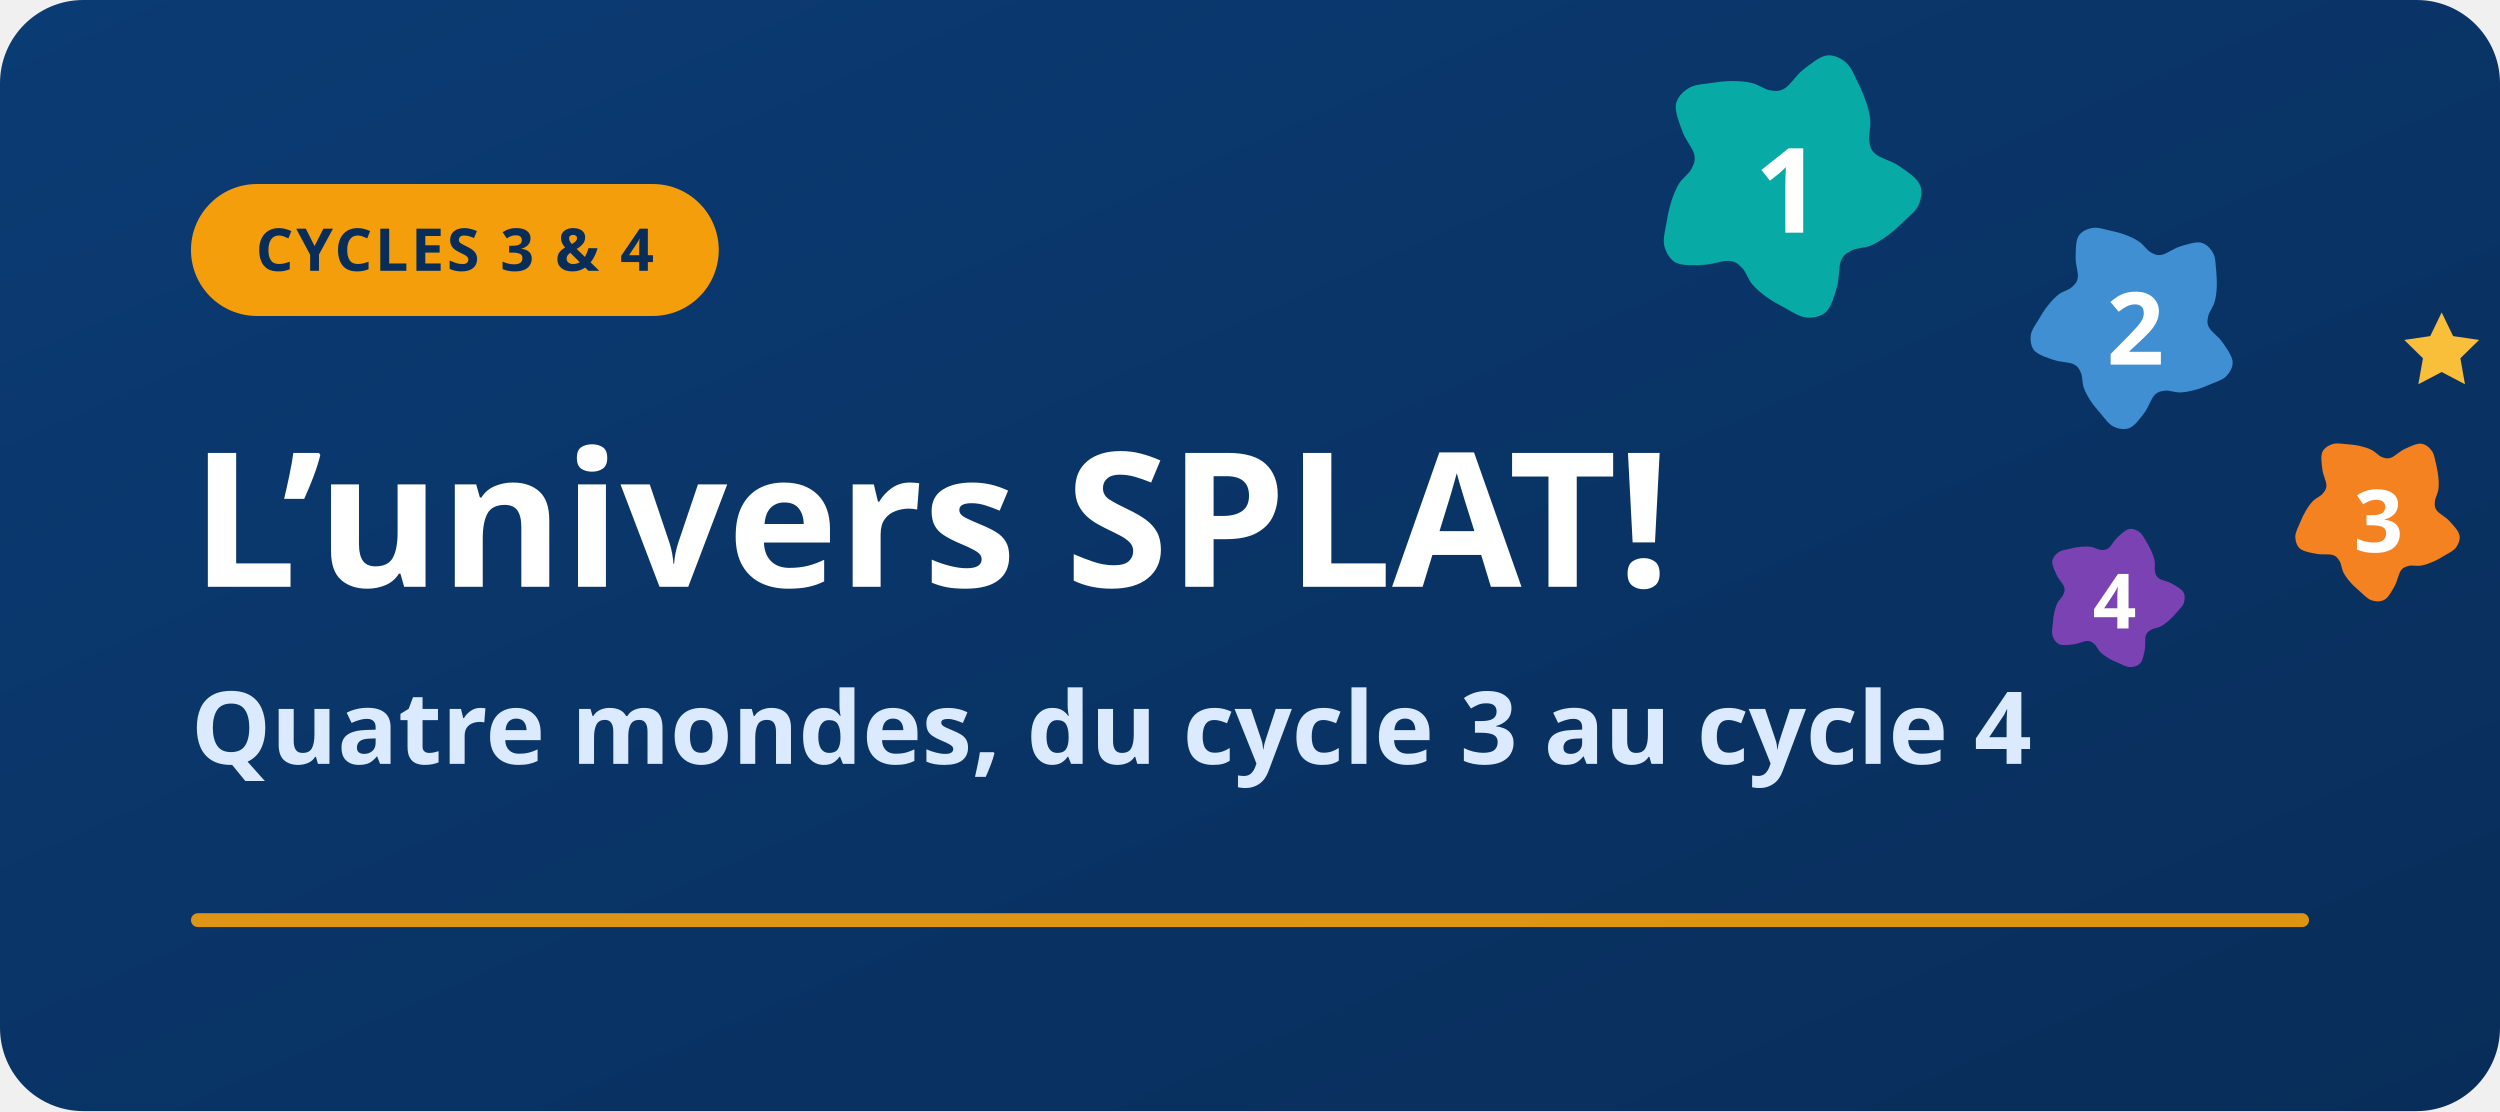
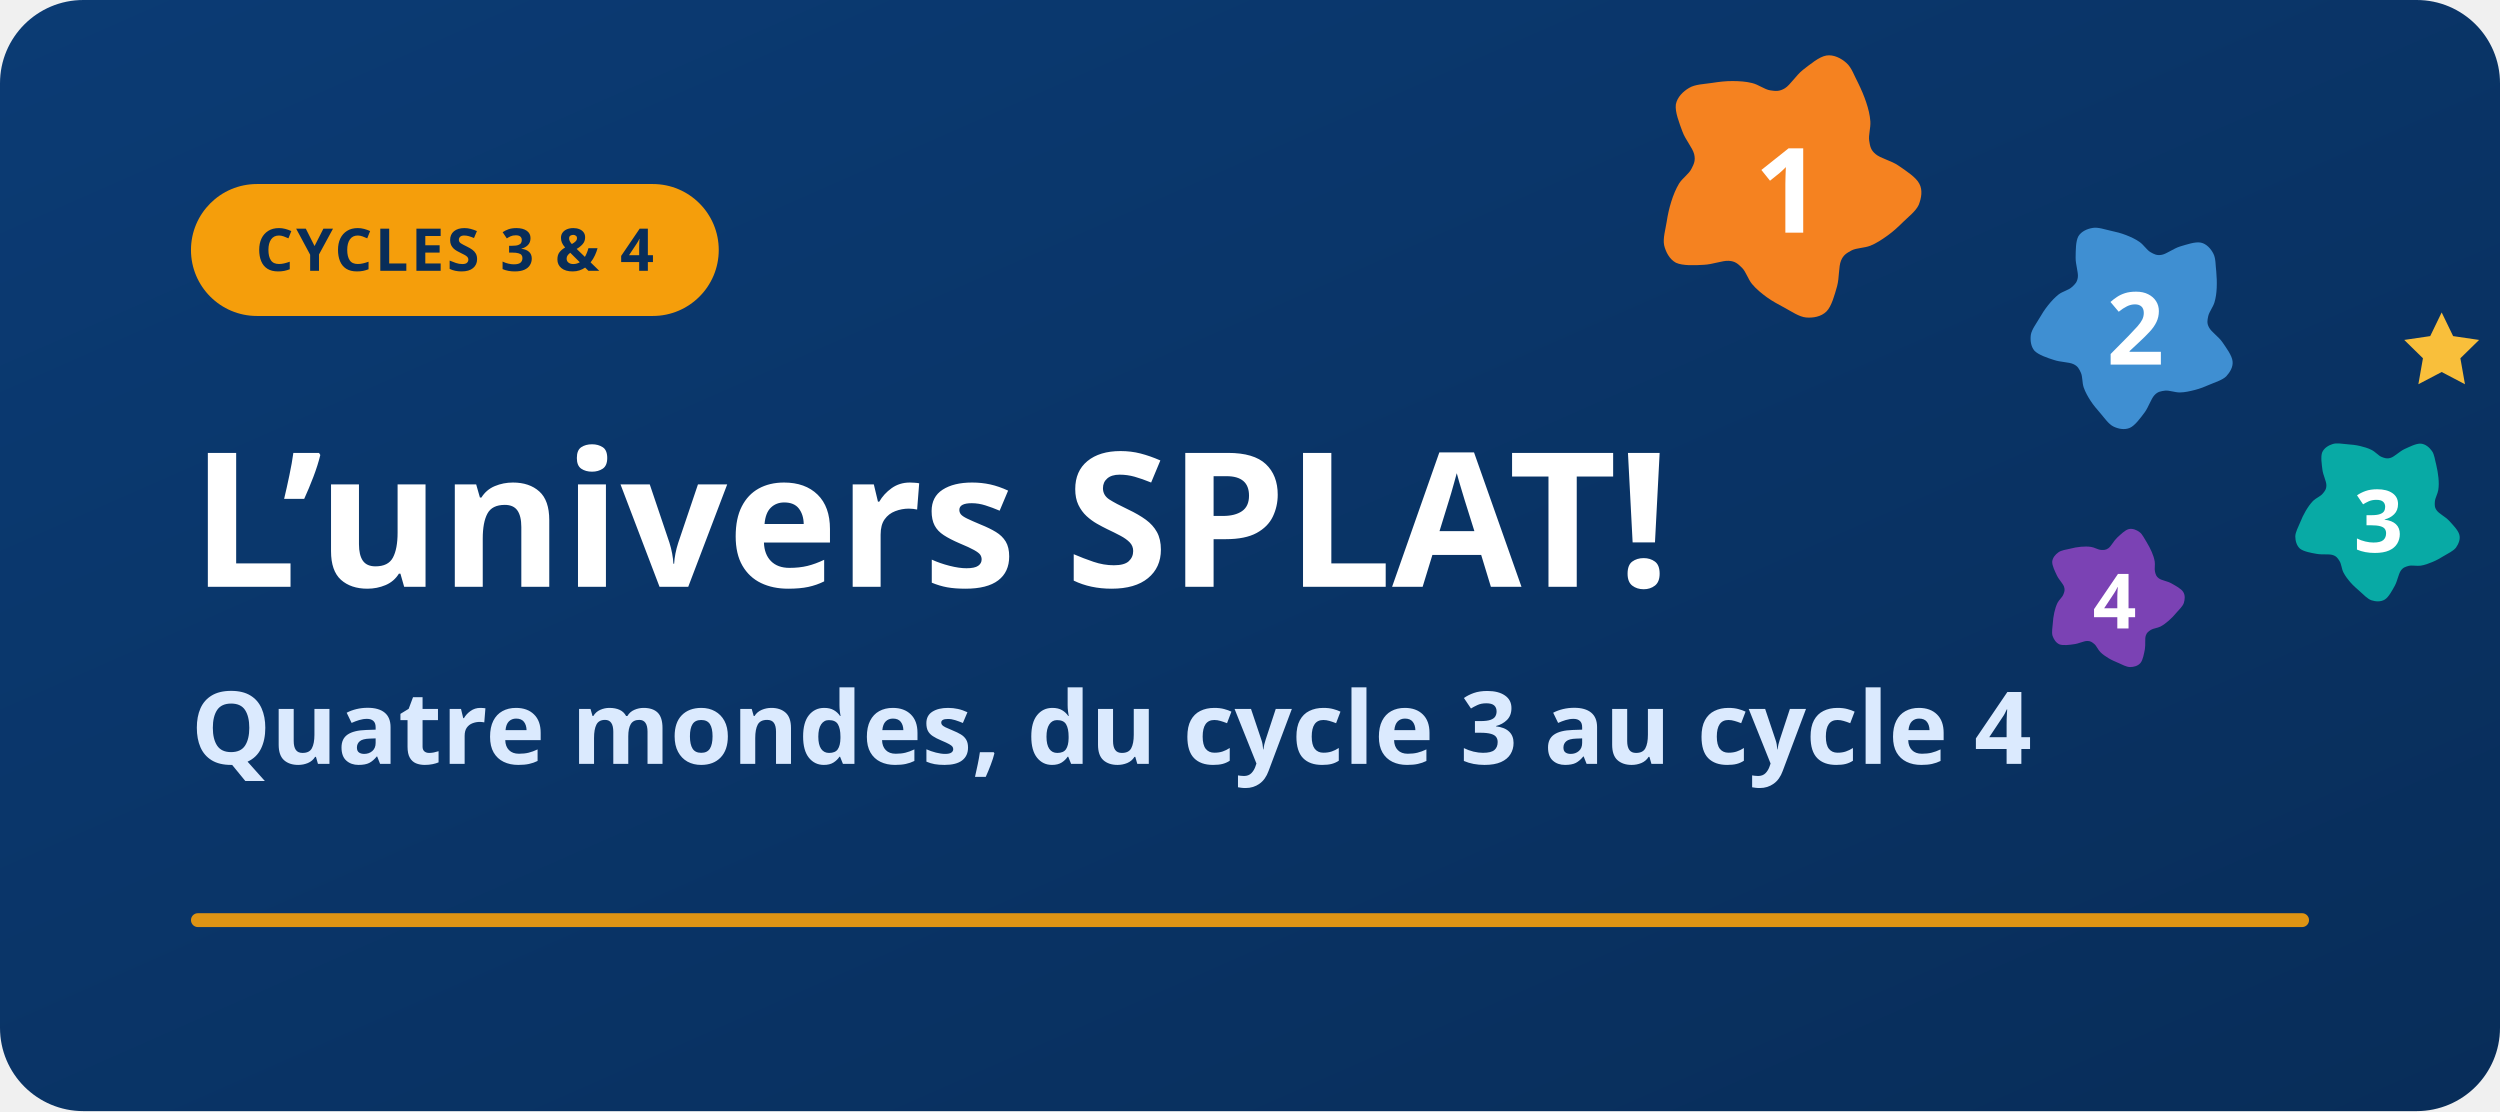
<svg xmlns="http://www.w3.org/2000/svg" width="720" height="320" viewBox="0 0 720 320" role="img" aria-labelledby="title desc">
  <defs>
    <linearGradient id="fond" x1="0" y1="0" x2="1" y2="1">
      <stop offset="0" stop-color="#0b3b74" />
      <stop offset="1" stop-color="#082d59" />
    </linearGradient>
    <path id="tache" d="M 96.4 55 C 98.7 57.2 102 60.1 102.8 62.6 C 103.7 65.1 102.7 67.9 101.4 70.1 C 100 72.2 97 73.8 94.9 75.3 C 92.7 76.9 90.7 78.2 88.5 79.3 C 86.3 80.4 84.1 81.4 81.9 81.9 C 79.6 82.4 76.9 81.9 75 82.5 C 73.1 83.2 71.8 83.6 70.6 85.6 C 69.4 87.6 69.1 91.5 67.8 94.4 C 66.5 97.2 64.7 101.3 62.6 102.8 C 60.4 104.4 57.4 104.4 55 103.8 C 52.6 103.2 50.1 100.8 48 99.2 C 45.9 97.6 43.9 96.1 42.2 94.4 C 40.5 92.7 38.9 90.9 37.7 88.9 C 36.5 86.9 36.2 84.1 35 82.5 C 33.8 80.9 33 79.8 30.7 79.3 C 28.5 78.8 24.7 79.7 21.5 79.3 C 18.4 79 14 78.5 11.8 77 C 9.7 75.4 8.8 72.6 8.6 70.1 C 8.5 67.6 10 64.5 10.8 62 C 11.6 59.5 12.5 57.2 13.6 55 C 14.7 52.8 15.9 50.8 17.4 49 C 18.9 47.3 21.5 46.1 22.6 44.5 C 23.8 42.9 24.6 41.7 24.4 39.4 C 24.2 37.1 22.1 33.8 21.5 30.7 C 20.9 27.6 19.9 23.3 20.7 20.7 C 21.6 18.2 24 16.5 26.3 15.6 C 28.7 14.6 32 15.1 34.7 15.1 C 37.3 15.1 39.8 15.2 42.2 15.6 C 44.6 16 46.9 16.5 49 17.4 C 51.2 18.3 53.1 20.4 55 21 C 56.9 21.6 58.2 22 60.4 21.1 C 62.5 20.2 65 17.2 67.8 15.6 C 70.6 14.1 74.3 11.8 77 11.8 C 79.6 11.8 82.1 13.6 83.7 15.6 C 85.3 17.5 85.8 20.8 86.7 23.3 C 87.5 25.9 88.1 28.3 88.5 30.7 C 88.9 33.1 89.1 35.4 88.9 37.7 C 88.7 40 87.4 42.5 87.4 44.5 C 87.4 46.5 87.4 47.9 88.9 49.6 C 90.4 51.4 94.1 52.8 96.4 55 Z" />
    <path id="etoile" d="M12 1.8l3 6.2 6.8 1-4.9 4.8 1.2 6.8L12 17.4l-6.1 3.2 1.2-6.8L2.2 9l6.8-1z" />
  </defs>
  <rect width="720" height="320" rx="24" fill="url(#fond)" />
  <rect x="55" y="53" width="152" height="38" rx="19" fill="#f59e0b" />
  <text x="131" y="78" text-anchor="middle" font-family="system-ui, sans-serif" font-size="17" font-weight="900" letter-spacing=".8" fill="#082d59">CYCLES 3 &amp; 4</text>
  <text x="55" y="169" font-family="system-ui, sans-serif" font-size="54" font-weight="950" fill="#fff">L’univers SPLAT!</text>
  <text x="55" y="220" font-family="system-ui, sans-serif" font-size="29" font-weight="750" fill="#dbeafe">Quatre mondes, du cycle 3 au cycle 4</text>
  <g transform="translate(463.7 16.3) rotate(-9) scale(0.8)">
-     <use href="#tache" fill="#08aaa5" />
+     <use href="#tache" fill="#f58220" />
  </g>
  <text x="515" y="67" text-anchor="middle" font-family="system-ui, sans-serif" font-size="34" font-weight="900" fill="#fff">1</text>
  <g transform="translate(588.7 52.8) rotate(12) scale(0.62)">
    <use href="#tache" fill="#3f8fd2" />
  </g>
  <text x="615" y="105" text-anchor="middle" font-family="system-ui, sans-serif" font-size="29" font-weight="900" fill="#fff">2</text>
  <g transform="translate(659.2 119.2) rotate(4) scale(0.5)">
-     <use href="#tache" fill="#f58220" />
+     <use href="#tache" fill="#08aaa5" />
  </g>
  <text x="685" y="159" text-anchor="middle" font-family="system-ui, sans-serif" font-size="25" font-weight="900" fill="#fff">3</text>
  <g transform="translate(580.5 155.4) rotate(-14) scale(0.42)">
    <use href="#tache" fill="#7b42b4" />
  </g>
  <text x="609" y="181" text-anchor="middle" font-family="system-ui, sans-serif" font-size="22" font-weight="900" fill="#fff">4</text>
  <use href="#etoile" transform="translate(690 88) scale(1.1)" fill="#f9bf3b" />
  <rect x="55" y="263" width="610" height="4" rx="2" fill="#f59e0b" opacity=".9" />
</svg>
